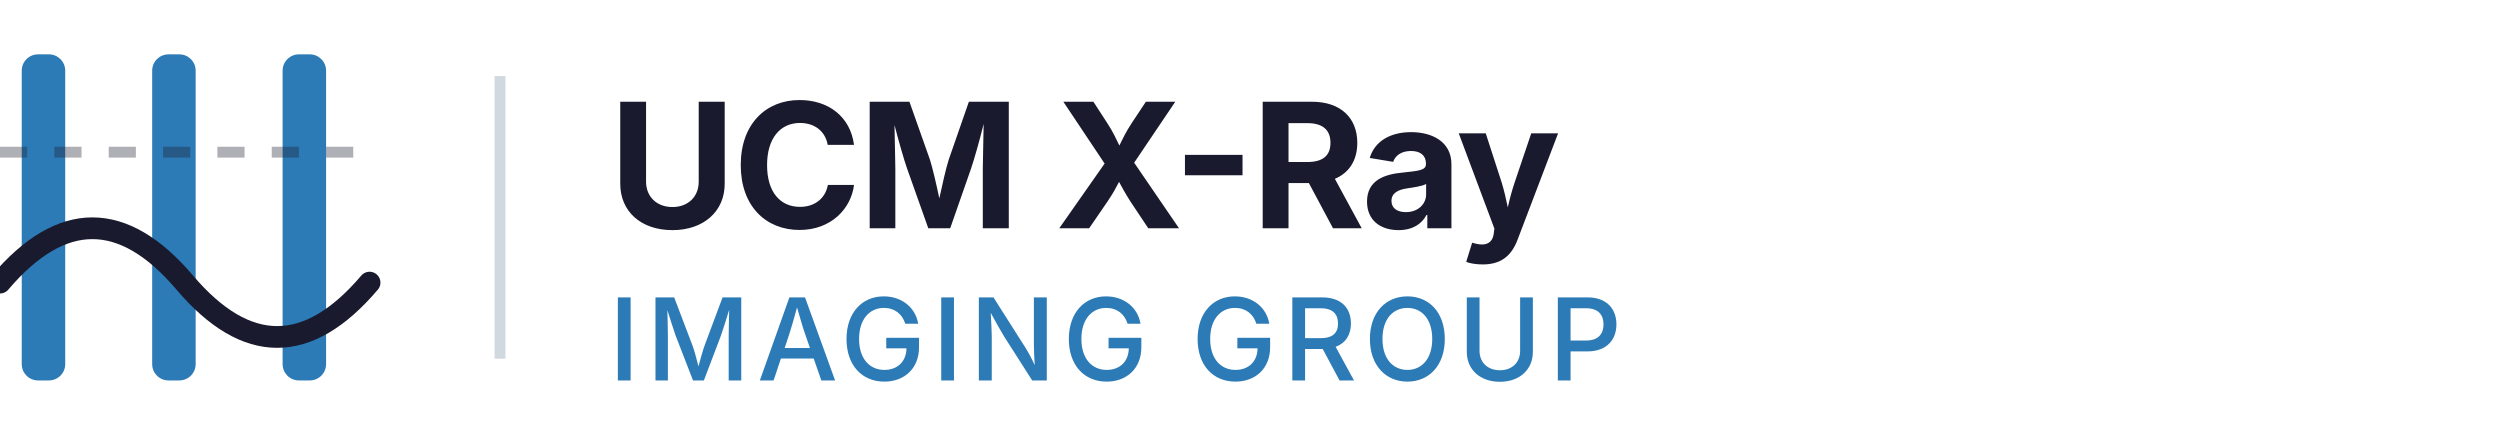
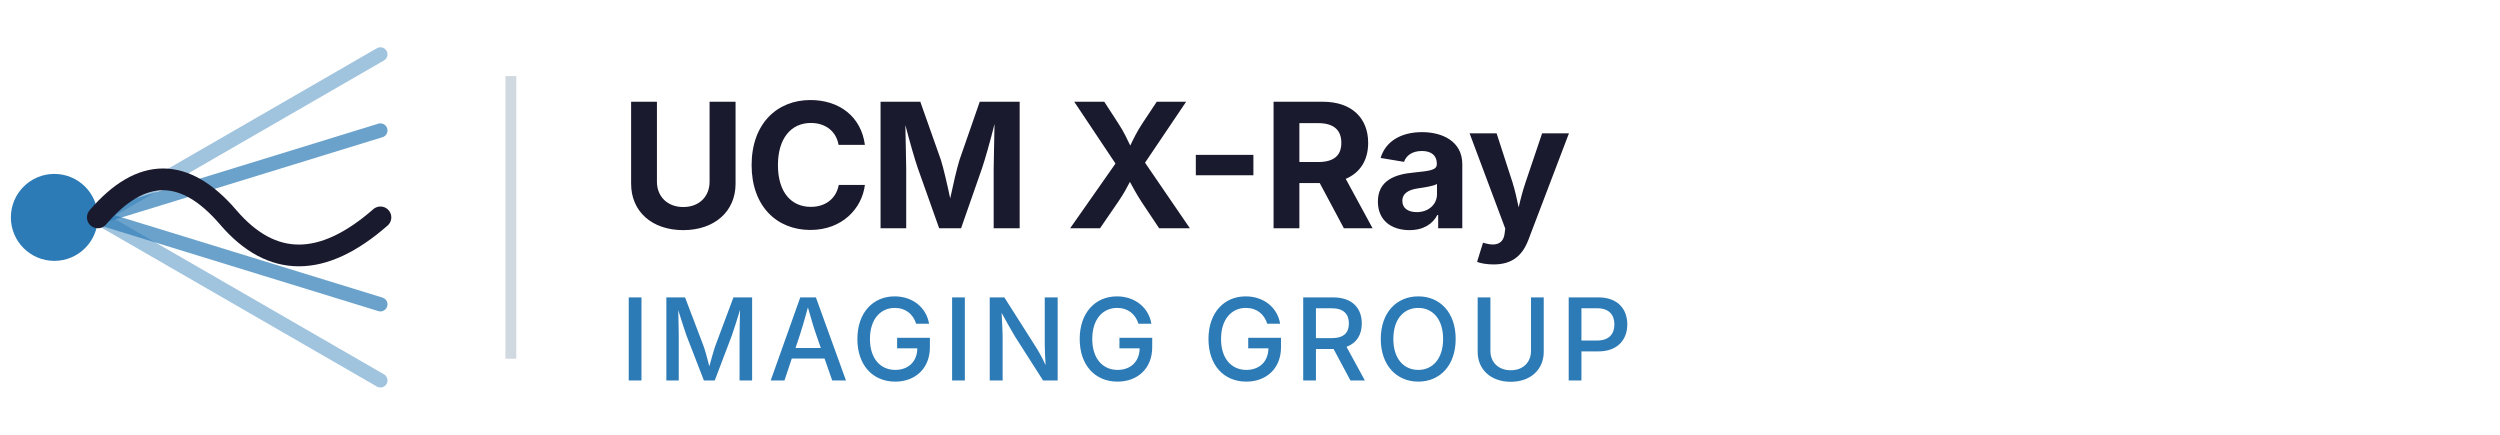
<svg xmlns="http://www.w3.org/2000/svg" width="230" height="40" viewBox="0 0 230 40">
  <g>
-     <rect x="2" y="5" width="4" height="30" rx="1.5" fill="#2c7bb6" />
-     <rect x="14" y="5" width="4" height="30" rx="1.5" fill="#2c7bb6" />
-     <rect x="26" y="5" width="4" height="30" rx="1.5" fill="#2c7bb6" />
-     <line x1="0" y1="14" x2="34" y2="14" stroke="#1a1a2e" stroke-width="1" stroke-dasharray="2.5,2.5" opacity="0.35" />
-     <path d="M0 26 Q8.5 16 17 26 T34 26" fill="none" stroke="#1a1a2e" stroke-width="2" stroke-linecap="round" />
+     <circle cx="5" cy="20" r="4" fill="#2c7bb6" />
+     <line x1="9" y1="20" x2="35" y2="5" stroke="#2c7bb6" stroke-width="1.3" stroke-linecap="round" opacity="0.45" />
+     <line x1="9" y1="20" x2="35" y2="35" stroke="#2c7bb6" stroke-width="1.3" stroke-linecap="round" opacity="0.45" />
+     <line x1="9" y1="20" x2="35" y2="12" stroke="#2c7bb6" stroke-width="1.3" stroke-linecap="round" opacity="0.7" />
+     <line x1="9" y1="20" x2="35" y2="28" stroke="#2c7bb6" stroke-width="1.3" stroke-linecap="round" opacity="0.7" />
+     <path d="M9 20 Q15 13 21 20 T35 20" fill="none" stroke="#1a1a2e" stroke-width="2" stroke-linecap="round" />
  </g>
-   <line x1="46" y1="7" x2="46" y2="33" stroke="#d0d8e0" stroke-width="1" />
-   <text x="56" y="21" font-family="Inter,-apple-system,Helvetica,sans-serif" font-size="16" font-weight="700" fill="#1a1a2e" letter-spacing="-0.3">UCM X-Ray</text>
-   <text x="56" y="35" font-family="Inter,-apple-system,Helvetica,sans-serif" font-size="10.5" font-weight="500" fill="#2c7bb6" letter-spacing="0.6">IMAGING GROUP</text>
+   <line x1="47" y1="7" x2="47" y2="33" stroke="#d0d8e0" stroke-width="1" />
+   <text x="57" y="21" font-family="Inter,-apple-system,Helvetica,sans-serif" font-size="16" font-weight="700" fill="#1a1a2e" letter-spacing="-0.3">UCM X-Ray</text>
+   <text x="57" y="35" font-family="Inter,-apple-system,Helvetica,sans-serif" font-size="10.5" font-weight="500" fill="#2c7bb6" letter-spacing="0.6">IMAGING GROUP</text>
</svg>
